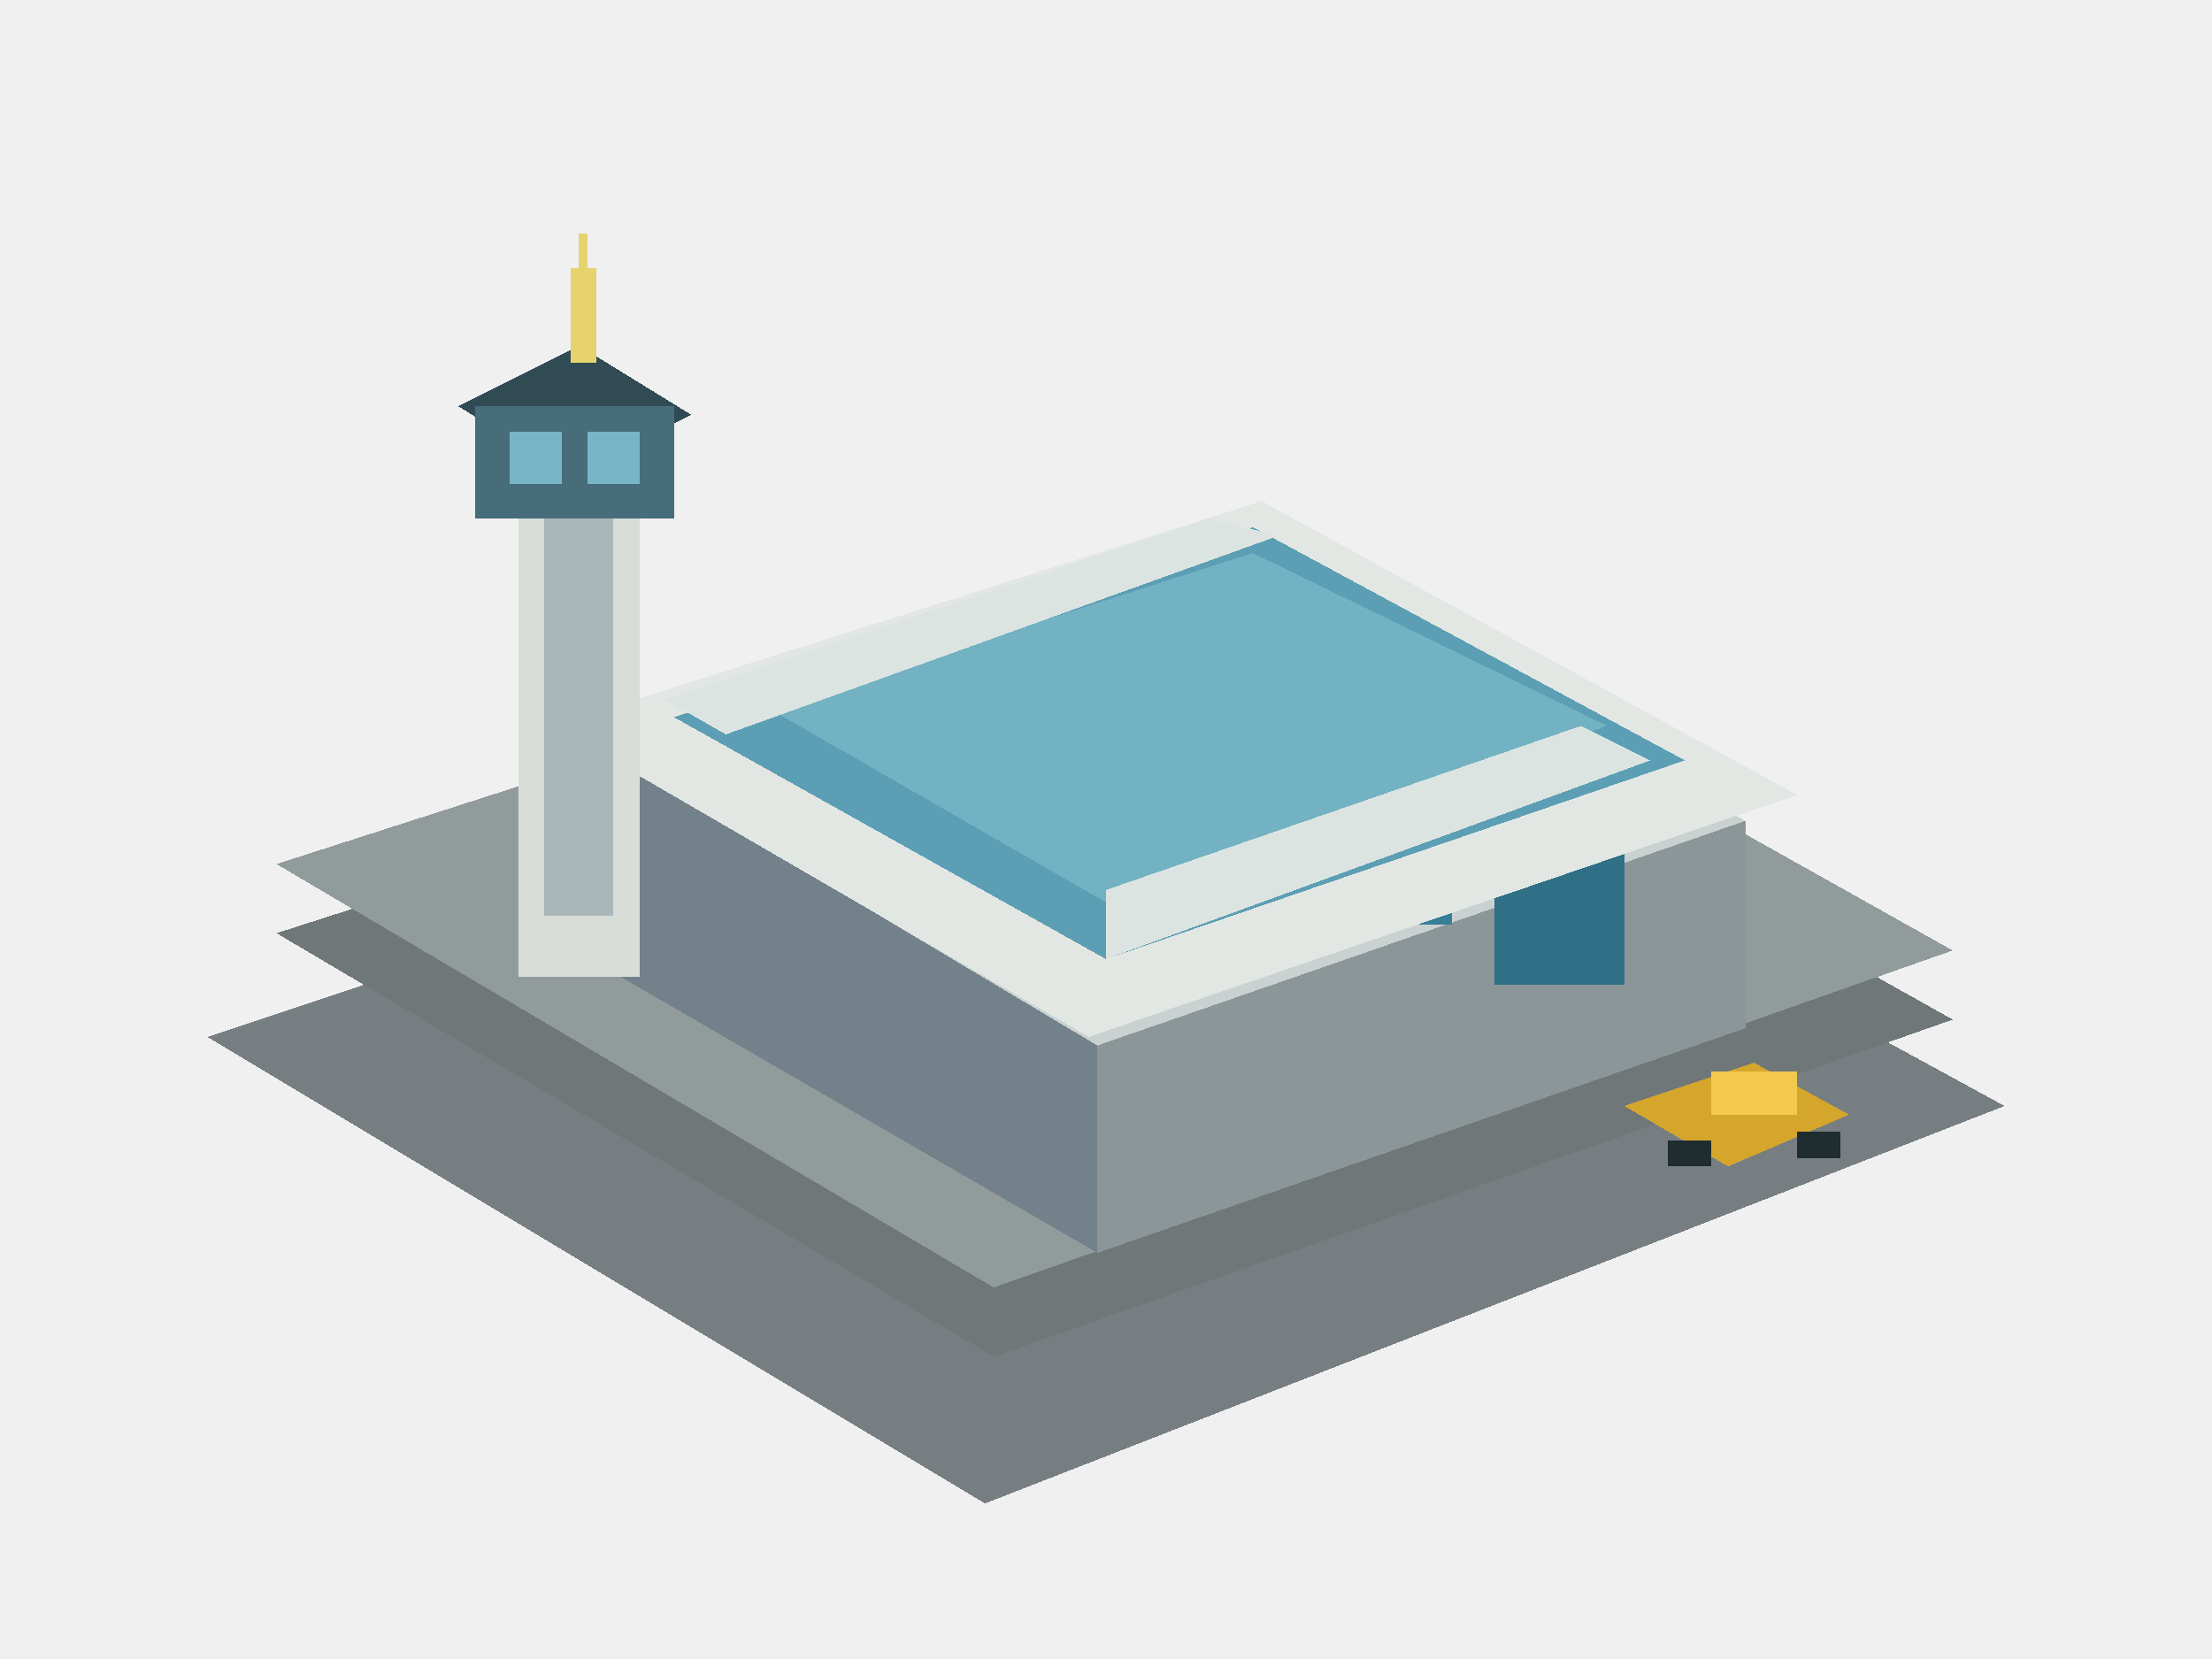
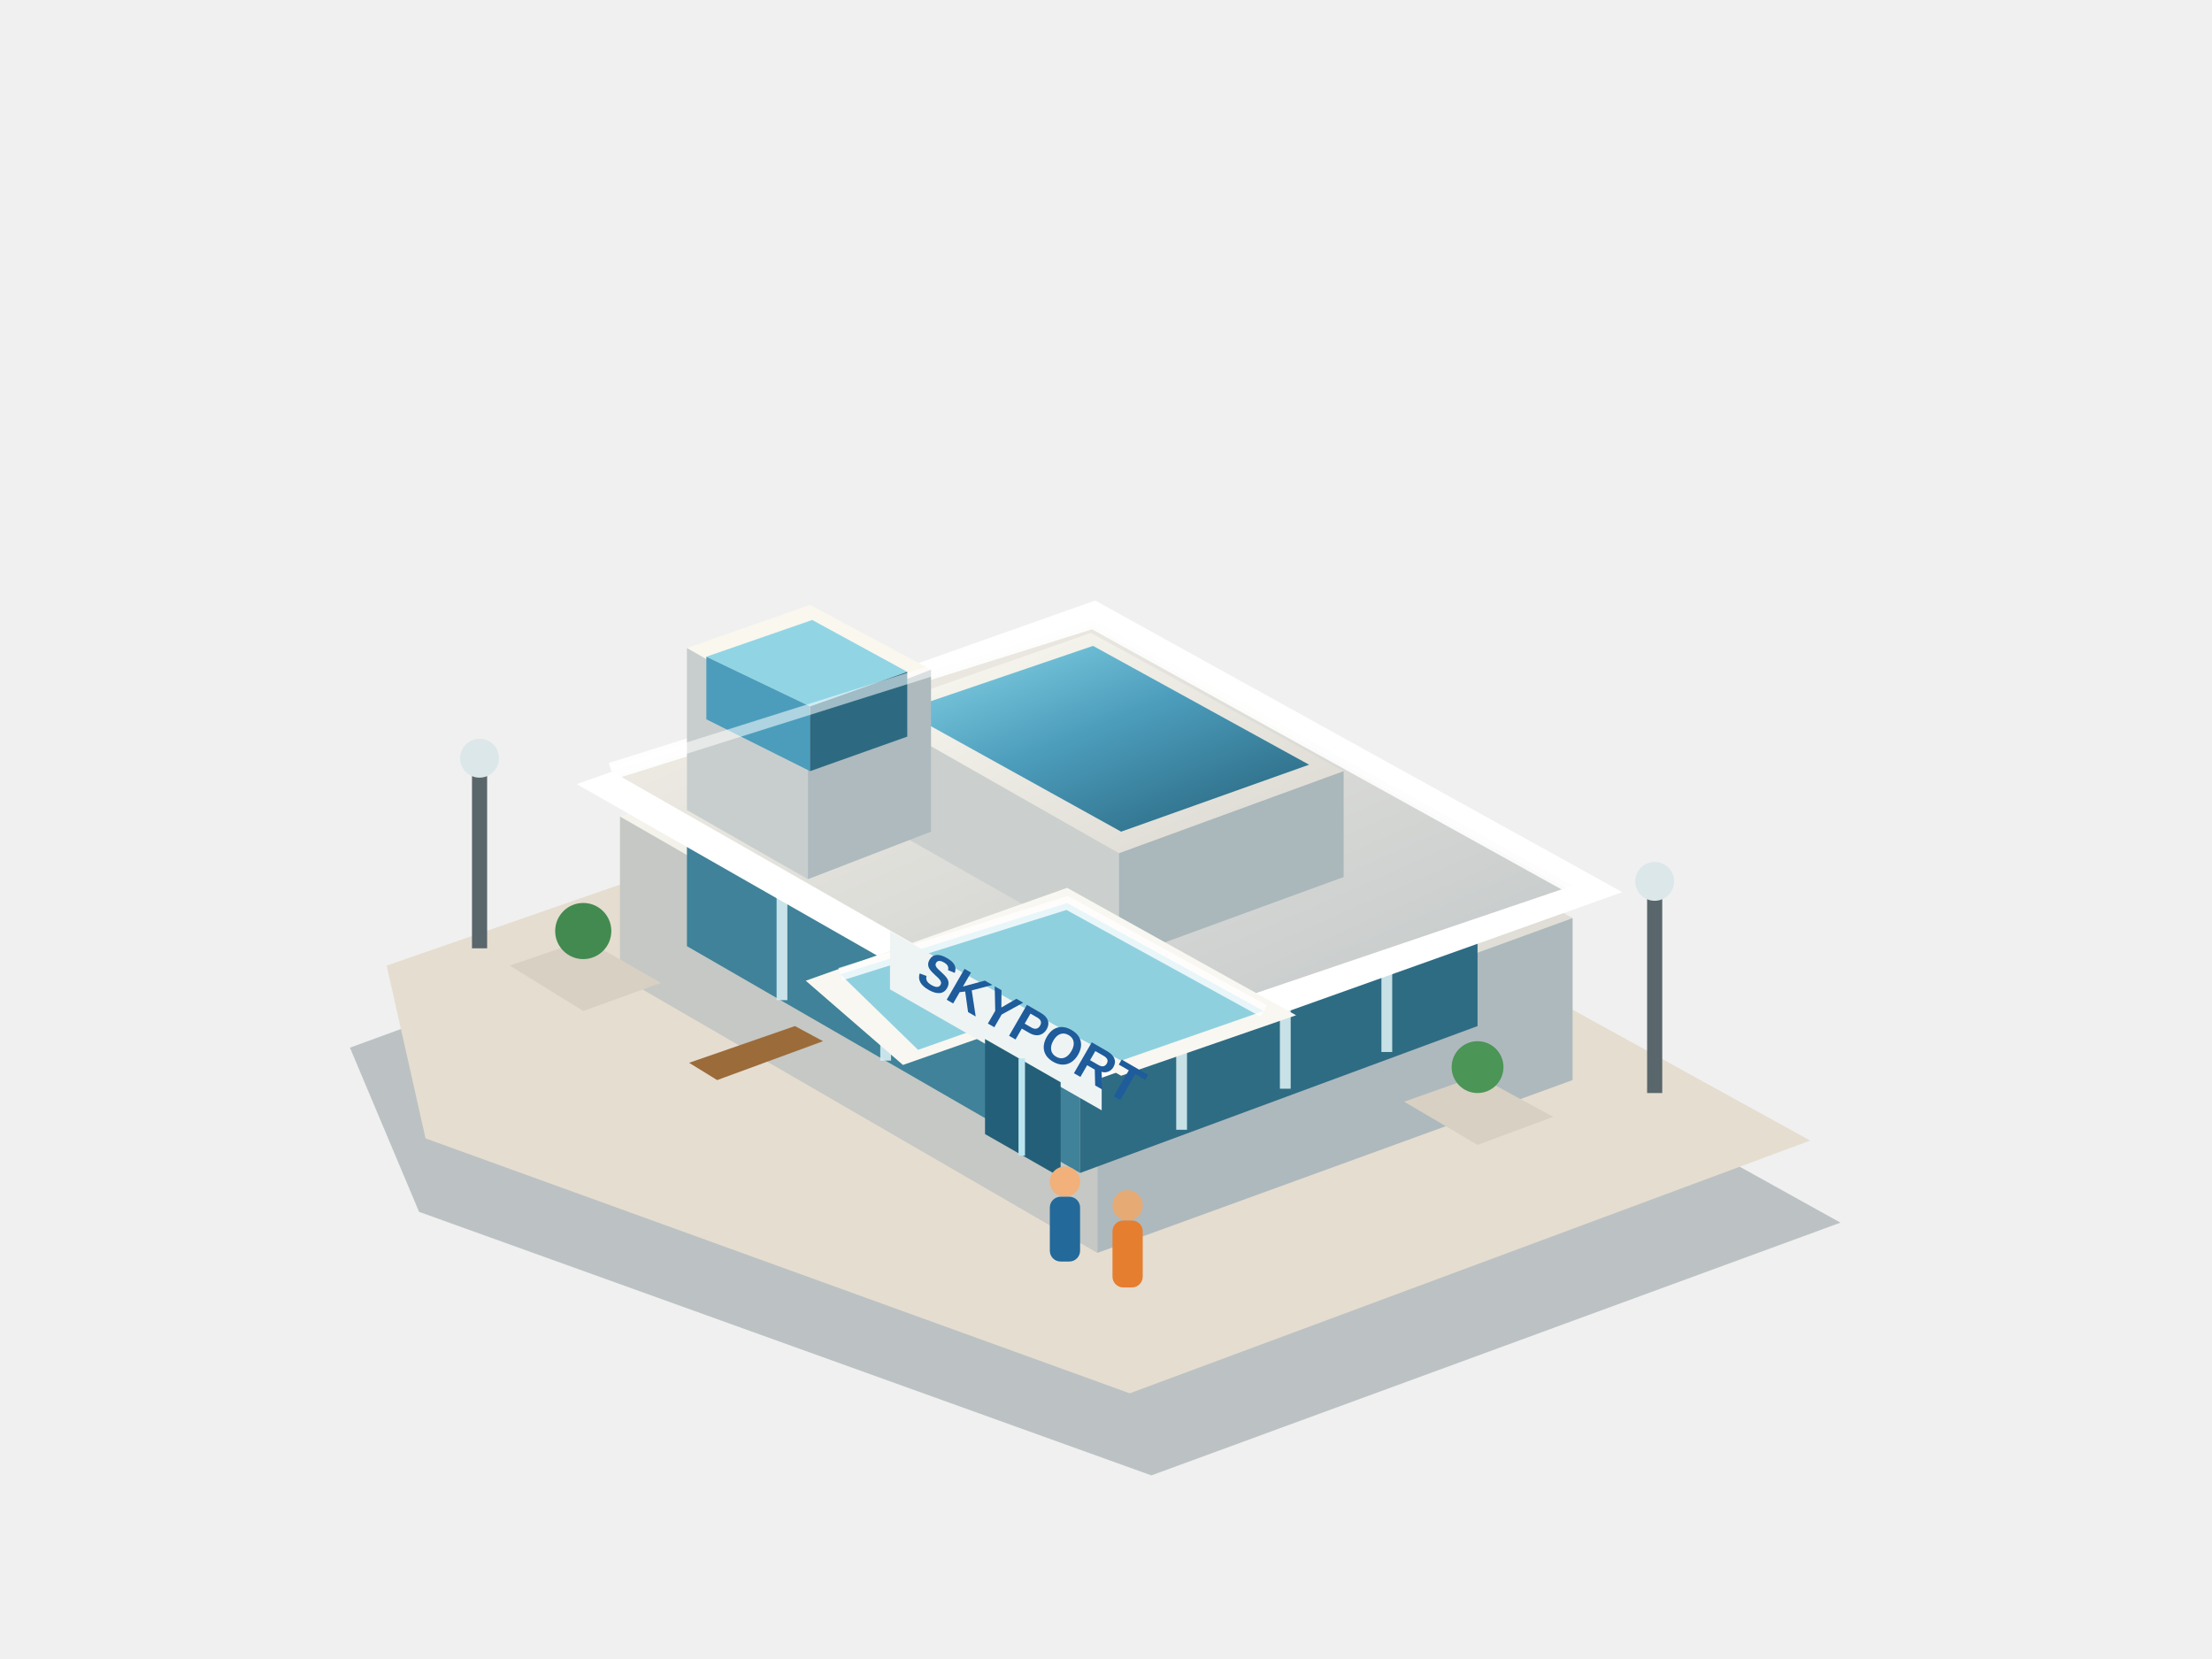
- <svg xmlns="http://www.w3.org/2000/svg" width="256" height="192" viewBox="0 0 256 192" shape-rendering="crispEdges">
-   <g transform="translate(256 0) scale(-1 1)">
-     <polygon points="24,128 112,80 232,120 142,174" fill="#142127" opacity=".55" />
-     <polygon points="30,118 112,72 224,108 141,157" fill="#6f7778" />
-     <polygon points="30,110 112,64 224,100 141,149" fill="#929b9b" />
-     <polygon points="54,95 111,63 186,87 129,121" fill="#c9d2d0" />
-     <polygon points="54,95 129,121 129,145 54,119" fill="#8c9698" />
-     <polygon points="129,121 186,87 186,112 129,145" fill="#73828a" />
-     <rect x="68" y="96" width="15" height="18" fill="#2f7086" />
-     <rect x="88" y="89" width="15" height="18" fill="#377f97" />
-     <rect x="109" y="83" width="15" height="18" fill="#3f8ca5" />
-     <polygon points="48,92 110,58 192,84 130,120" fill="#e2e7e4" />
-     <polygon points="61,88 111,61 178,83 128,111" fill="#5c9fb4" />
-     <polygon points="70,84 111,64 167,82 127,105" fill="#72b2c3" />
-     <polygon points="65,88 73,84 128,103 128,111" fill="#dce4e1" />
-     <polygon points="108,62 116,60 179,81 172,85" fill="#dce4e1" />
-     <rect x="182" y="48" width="14" height="65" fill="#d9ddd8" />
-     <rect x="185" y="55" width="8" height="51" fill="#aab7ba" />
-     <polygon points="176,48 189,40 203,47 190,55" fill="#314b55" />
-     <rect x="178" y="47" width="23" height="13" fill="#476c7a" />
-     <rect x="182" y="50" width="6" height="6" fill="#79b4c7" />
-     <rect x="191" y="50" width="6" height="6" fill="#79b4c7" />
-     <rect x="187" y="31" width="3" height="11" fill="#e7d36e" />
-     <rect x="188" y="27" width="1" height="5" fill="#e7d36e" />
-     <polygon points="42,129 53,123 68,128 56,135" fill="#d5a62c" />
-     <rect x="48" y="124" width="10" height="5" fill="#f2c94c" />
-     <rect x="43" y="131" width="5" height="3" fill="#1f2c30" />
-     <rect x="58" y="132" width="5" height="3" fill="#1f2c30" />
+ <svg xmlns="http://www.w3.org/2000/svg" width="1024" height="768" viewBox="0 0 1024 768">
+   <defs>
+     <linearGradient id="roof" x1="0" y1="0" x2="1" y2="1">
+       <stop stop-color="#f7f2e8" />
+       <stop offset="1" stop-color="#bfc5c7" />
+     </linearGradient>
+     <linearGradient id="glass" x1="0" y1="0" x2="0.9" y2="1">
+       <stop stop-color="#8ad7e9" />
+       <stop offset=".48" stop-color="#4c9dbc" />
+       <stop offset="1" stop-color="#28657e" />
+     </linearGradient>
+     <linearGradient id="wall" x1="0" y1="0" x2="1" y2="1">
+       <stop stop-color="#fbfaf3" />
+       <stop offset="1" stop-color="#d9d7cf" />
+     </linearGradient>
+   </defs>
+   <polygon points="162,485 490,365 852,566 533,683 194,561" fill="#21363b" opacity=".25" />
+   <polygon points="179,447 493,338 838,528 523,645 197,527" fill="#e5ddd0" />
+   <polygon points="287,378 505,302 728,425 508,505" fill="url(#wall)" />
+   <polygon points="287,378 508,505 508,580 287,452" fill="#c5c8c4" />
+   <polygon points="508,505 728,425 728,500 508,580" fill="#aeb9bd" />
+   <polygon points="318,381 503,316 684,417 500,484" fill="url(#glass)" />
+   <polygon points="318,381 500,484 500,543 318,438" fill="#3f8299" />
+   <polygon points="500,484 684,417 684,475 500,543" fill="#2e6c84" />
+   <g stroke="#d7edf2" stroke-width="5" opacity=".9">
+     <line x1="362" y1="366" x2="362" y2="463" />
+     <line x1="410" y1="350" x2="410" y2="491" />
+     <line x1="459" y1="333" x2="459" y2="520" />
+     <line x1="547" y1="468" x2="547" y2="523" />
+     <line x1="595" y1="451" x2="595" y2="504" />
+     <line x1="642" y1="433" x2="642" y2="487" />
+   </g>
+   <polygon points="267,363 507,278 751,413 507,500" fill="#ffffff" />
+   <polygon points="283,357 506,287 728,410 507,485" fill="url(#roof)" />
+   <polyline points="283,357 506,287 728,410" fill="none" stroke="#ffffff" stroke-width="8" opacity=".9" />
+   <polygon points="402,329 505,293 622,357 518,395" fill="url(#wall)" />
+   <polygon points="402,329 518,395 518,444 402,378" fill="#cbd0ce" />
+   <polygon points="518,395 622,357 622,406 518,444" fill="#aab7bb" />
+   <polygon points="418,329 506,299 606,354 519,385" fill="url(#glass)" />
+   <polygon points="318,300 375,280 431,310 374,332" fill="#faf7ef" />
+   <polygon points="318,300 374,332 374,407 318,375" fill="#c8cecd" />
+   <polygon points="374,332 431,310 431,385 374,407" fill="#aebabe" />
+   <polygon points="327,304 376,287 420,311 375,327" fill="#91d5e5" />
+   <polygon points="327,304 375,327 375,357 327,333" fill="#4c9dbc" />
+   <polygon points="375,327 420,311 420,341 375,357" fill="#2d6a82" />
+   <path d="M373 454 L494 411 L600 470 L519 498 L475 473 L418 493 Z" fill="#f8f7f1" />
+   <path d="M389 451 L494 418 L585 468 L519 491 L476 468 L425 486 Z" fill="#8fd0df" />
+   <path d="M389 451 L494 418 L585 468" fill="none" stroke="#ffffff" stroke-width="6" opacity=".8" />
+   <polygon points="412,431 510,487 510,514 412,458" fill="#eef4f3" />
+   <text x="423" y="454" font-family="Arial, sans-serif" font-size="24" font-weight="700" fill="#1e5c9b" transform="rotate(30 423 454)">SKYPORT</text>
+   <polygon points="456,481 491,501 491,545 456,525" fill="#235f78" />
+   <line x1="473" y1="490" x2="473" y2="535" stroke="#bce6ef" stroke-width="3" />
+   <polyline points="284,357 506,287 728,410" fill="none" stroke="#ffffff" stroke-width="5" opacity=".55" />
+   <polygon points="236,447 271,435 306,455 270,468" fill="#d8d0c3" />
+   <circle cx="270" cy="431" r="13" fill="#438a50" />
+   <polygon points="650,510 684,498 719,517 684,530" fill="#d8d0c3" />
+   <circle cx="684" cy="494" r="12" fill="#4b9556" />
+   <polygon points="319,492 368,475 381,482 332,500" fill="#9b6b3a" />
+   <g stroke="#59666b" stroke-width="7">
+     <line x1="222" y1="439" x2="222" y2="354" />
+     <line x1="766" y1="506" x2="766" y2="411" />
+   </g>
+   <g fill="#dce7ea">
+     <circle cx="222" cy="351" r="9" />
+     <circle cx="766" cy="408" r="9" />
+   </g>
+   <g>
+     <circle cx="493" cy="547" r="7" fill="#f2b07a" />
+     <rect x="486" y="554" width="14" height="30" rx="5" fill="#23699a" />
+     <circle cx="522" cy="558" r="7" fill="#e6aa74" />
+     <rect x="515" y="565" width="14" height="31" rx="5" fill="#e67e2f" />
  </g>
</svg>
